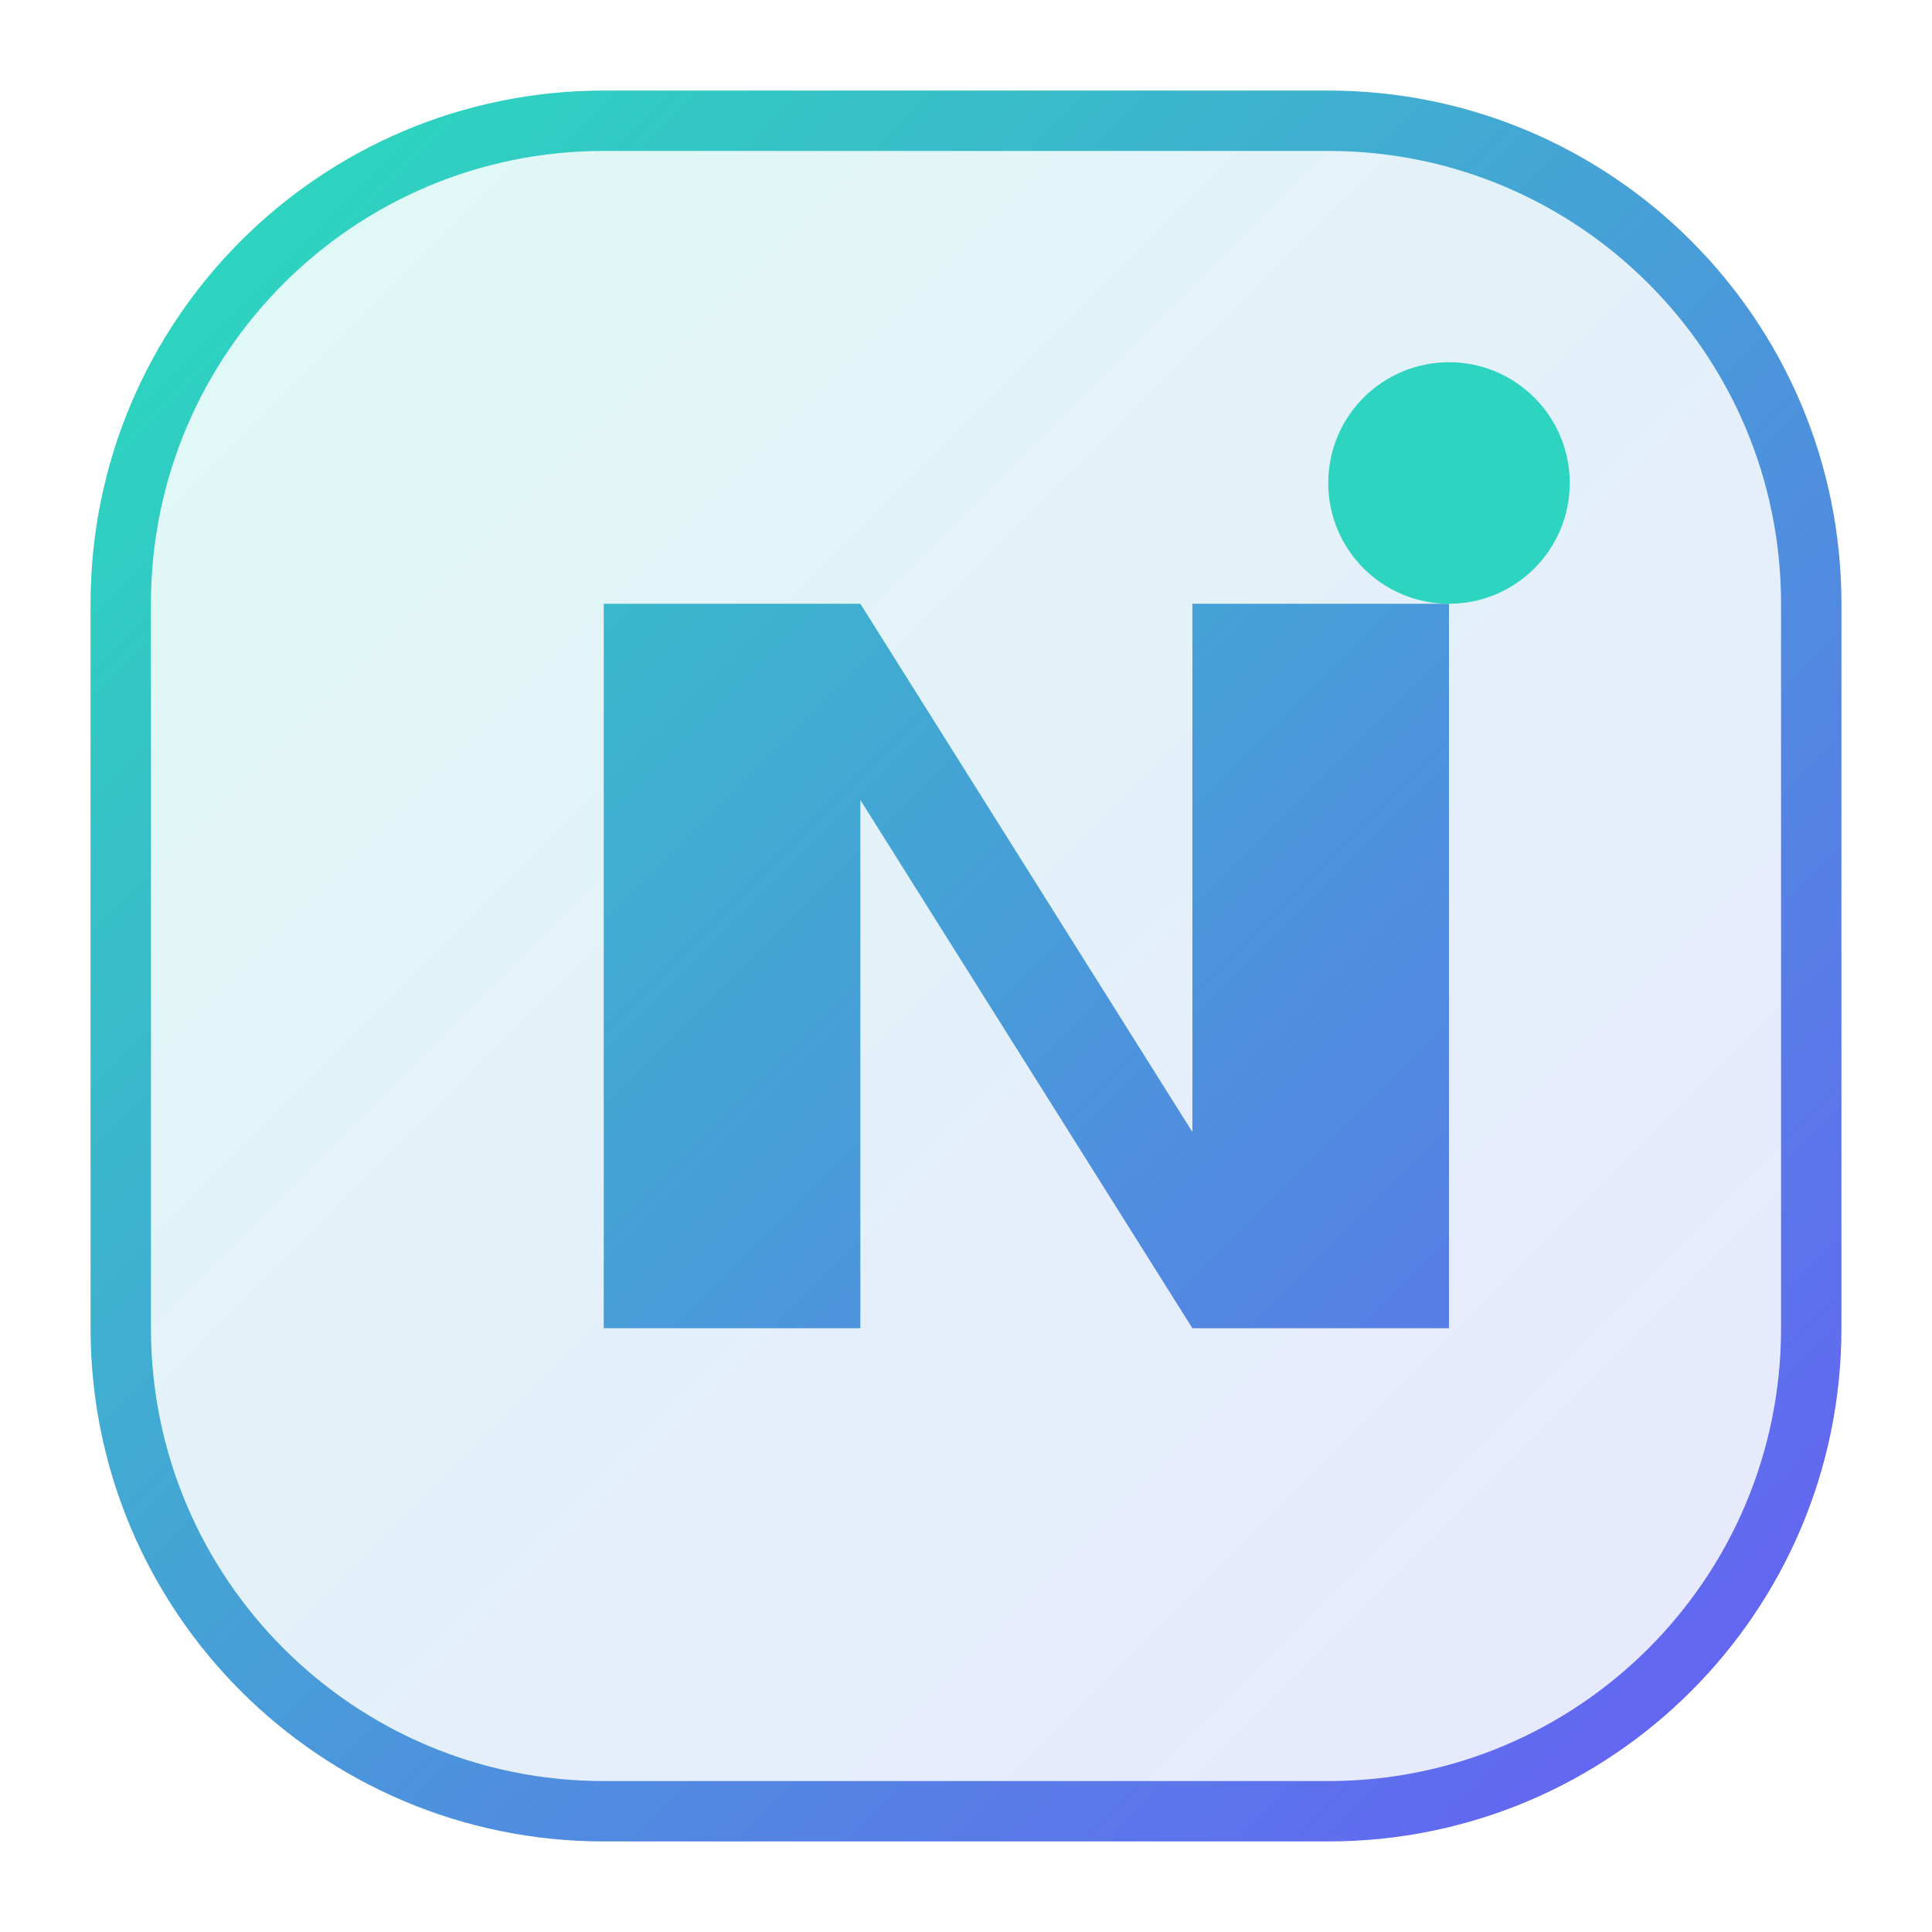
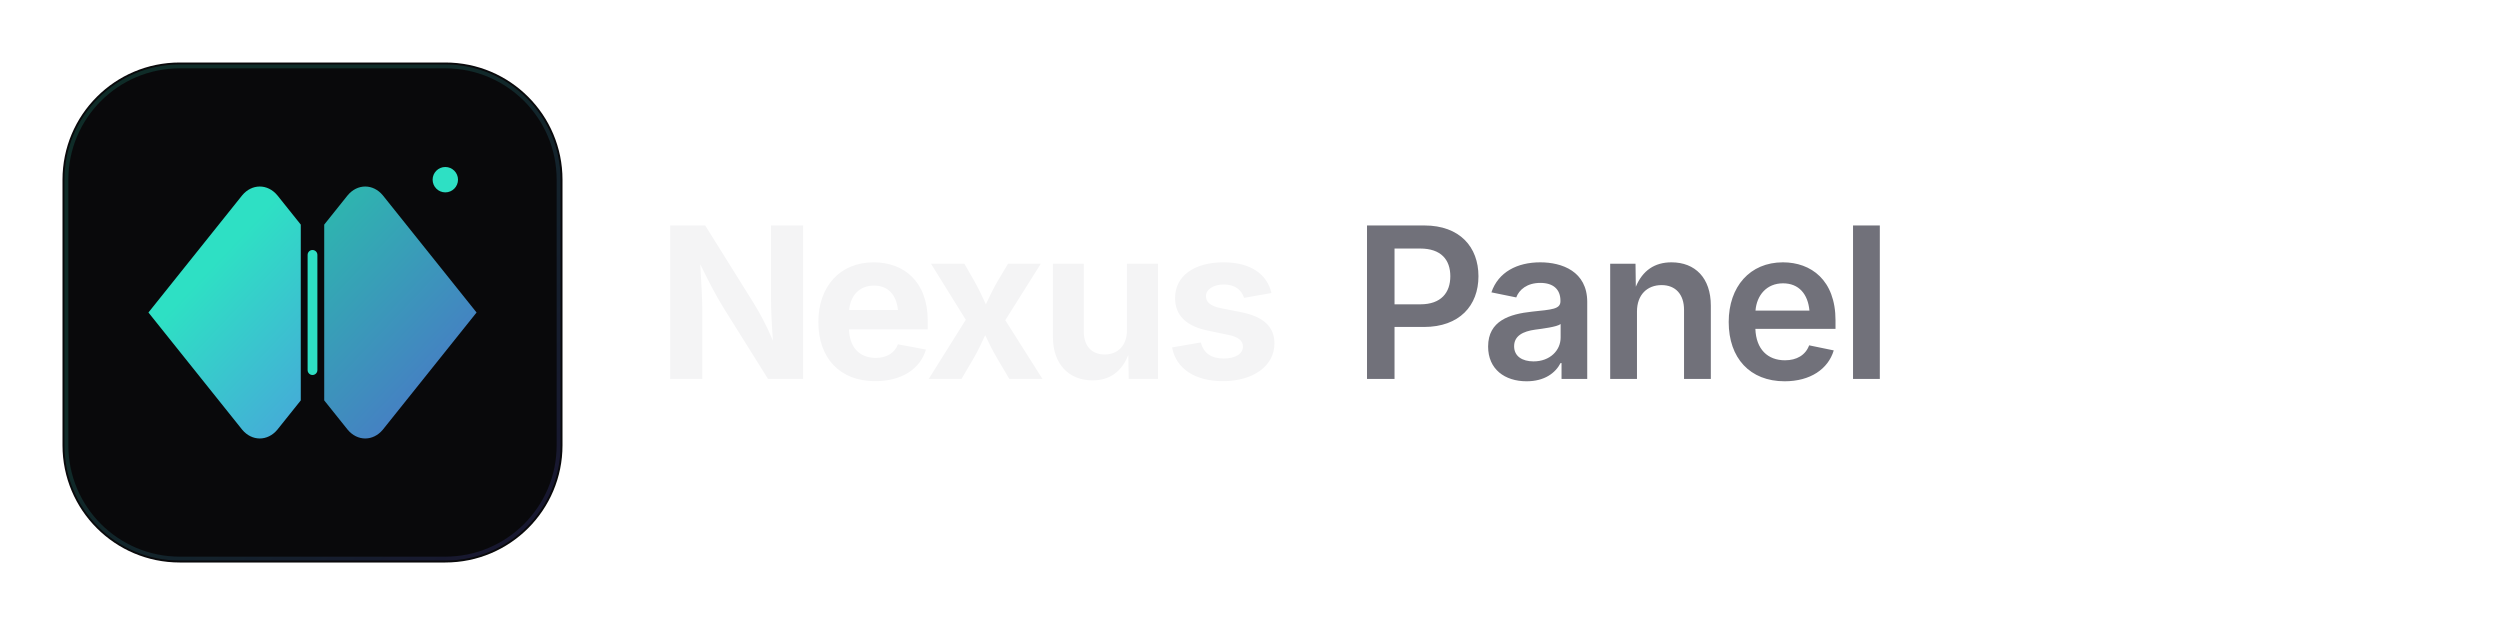
- <svg xmlns="http://www.w3.org/2000/svg" viewBox="0 0 64 64" fill="none" role="img" aria-label="NexusPanel">
+ <svg xmlns="http://www.w3.org/2000/svg" viewBox="0 0 640 160" fill="none" role="img" aria-label="NexusPanel">
  <defs>
-     <linearGradient id="nxg" x1="8" y1="8" x2="56" y2="56" gradientUnits="userSpaceOnUse">
-       <stop stop-color="#2DD4BF" />
-       <stop offset="1" stop-color="#6366F1" />
+     <linearGradient id="nx" x1="44" y1="46" x2="116" y2="114" gradientUnits="userSpaceOnUse">
+       <stop stop-color="#2ee0c4" />
+       <stop offset="1" stop-color="#6366f1" />
    </linearGradient>
  </defs>
-   <rect x="4" y="4" width="56" height="56" rx="16" fill="url(#nxg)" opacity="0.15" />
-   <rect x="4" y="4" width="56" height="56" rx="16" stroke="url(#nxg)" stroke-width="2" />
-   <path d="M20 44V20h8.5l11 17.5V20H48v24h-8.5L28.5 26.5V44H20z" fill="url(#nxg)" />
-   <circle cx="48" cy="16" r="4" fill="#2DD4BF" />
+   <g transform="translate(16 16)">
+     <rect width="128" height="128" rx="30" fill="#09090b" />
+     <rect x="1" y="1" width="126" height="126" rx="29" stroke="url(#nx)" stroke-opacity="0.16" stroke-width="1" />
+     <path fill="url(#nx)" d="M22 64 L46 34 C48.5 31 52.5 31 55 34 L61 41.5 L61 86.5 L55 94 C52.5 97 48.5 97 46 94 L22 64Z" />
+     <path fill="url(#nx)" fill-opacity="0.86" d="M106 64 L82 34 C79.5 31 75.5 31 73 34 L67 41.5 L67 86.5 L73 94 C75.5 97 79.5 97 82 94 L106 64Z" />
+     <rect x="61.5" y="40" width="5" height="48" rx="2.5" fill="#09090b" />
+     <rect x="62.75" y="48" width="2.5" height="32" rx="1.25" fill="#2ee0c4" />
+     <circle cx="98" cy="30" r="3.25" fill="#2ee0c4" />
+   </g>
+   <text x="168" y="97" fill="#f4f4f5" font-family="Inter, ui-sans-serif, system-ui, sans-serif" font-size="54" font-weight="700" letter-spacing="-1.8">Nexus</text>
+   <text x="346" y="97" fill="#71717a" font-family="Inter, ui-sans-serif, system-ui, sans-serif" font-size="54" font-weight="600" letter-spacing="-1.4">Panel</text>
</svg>
